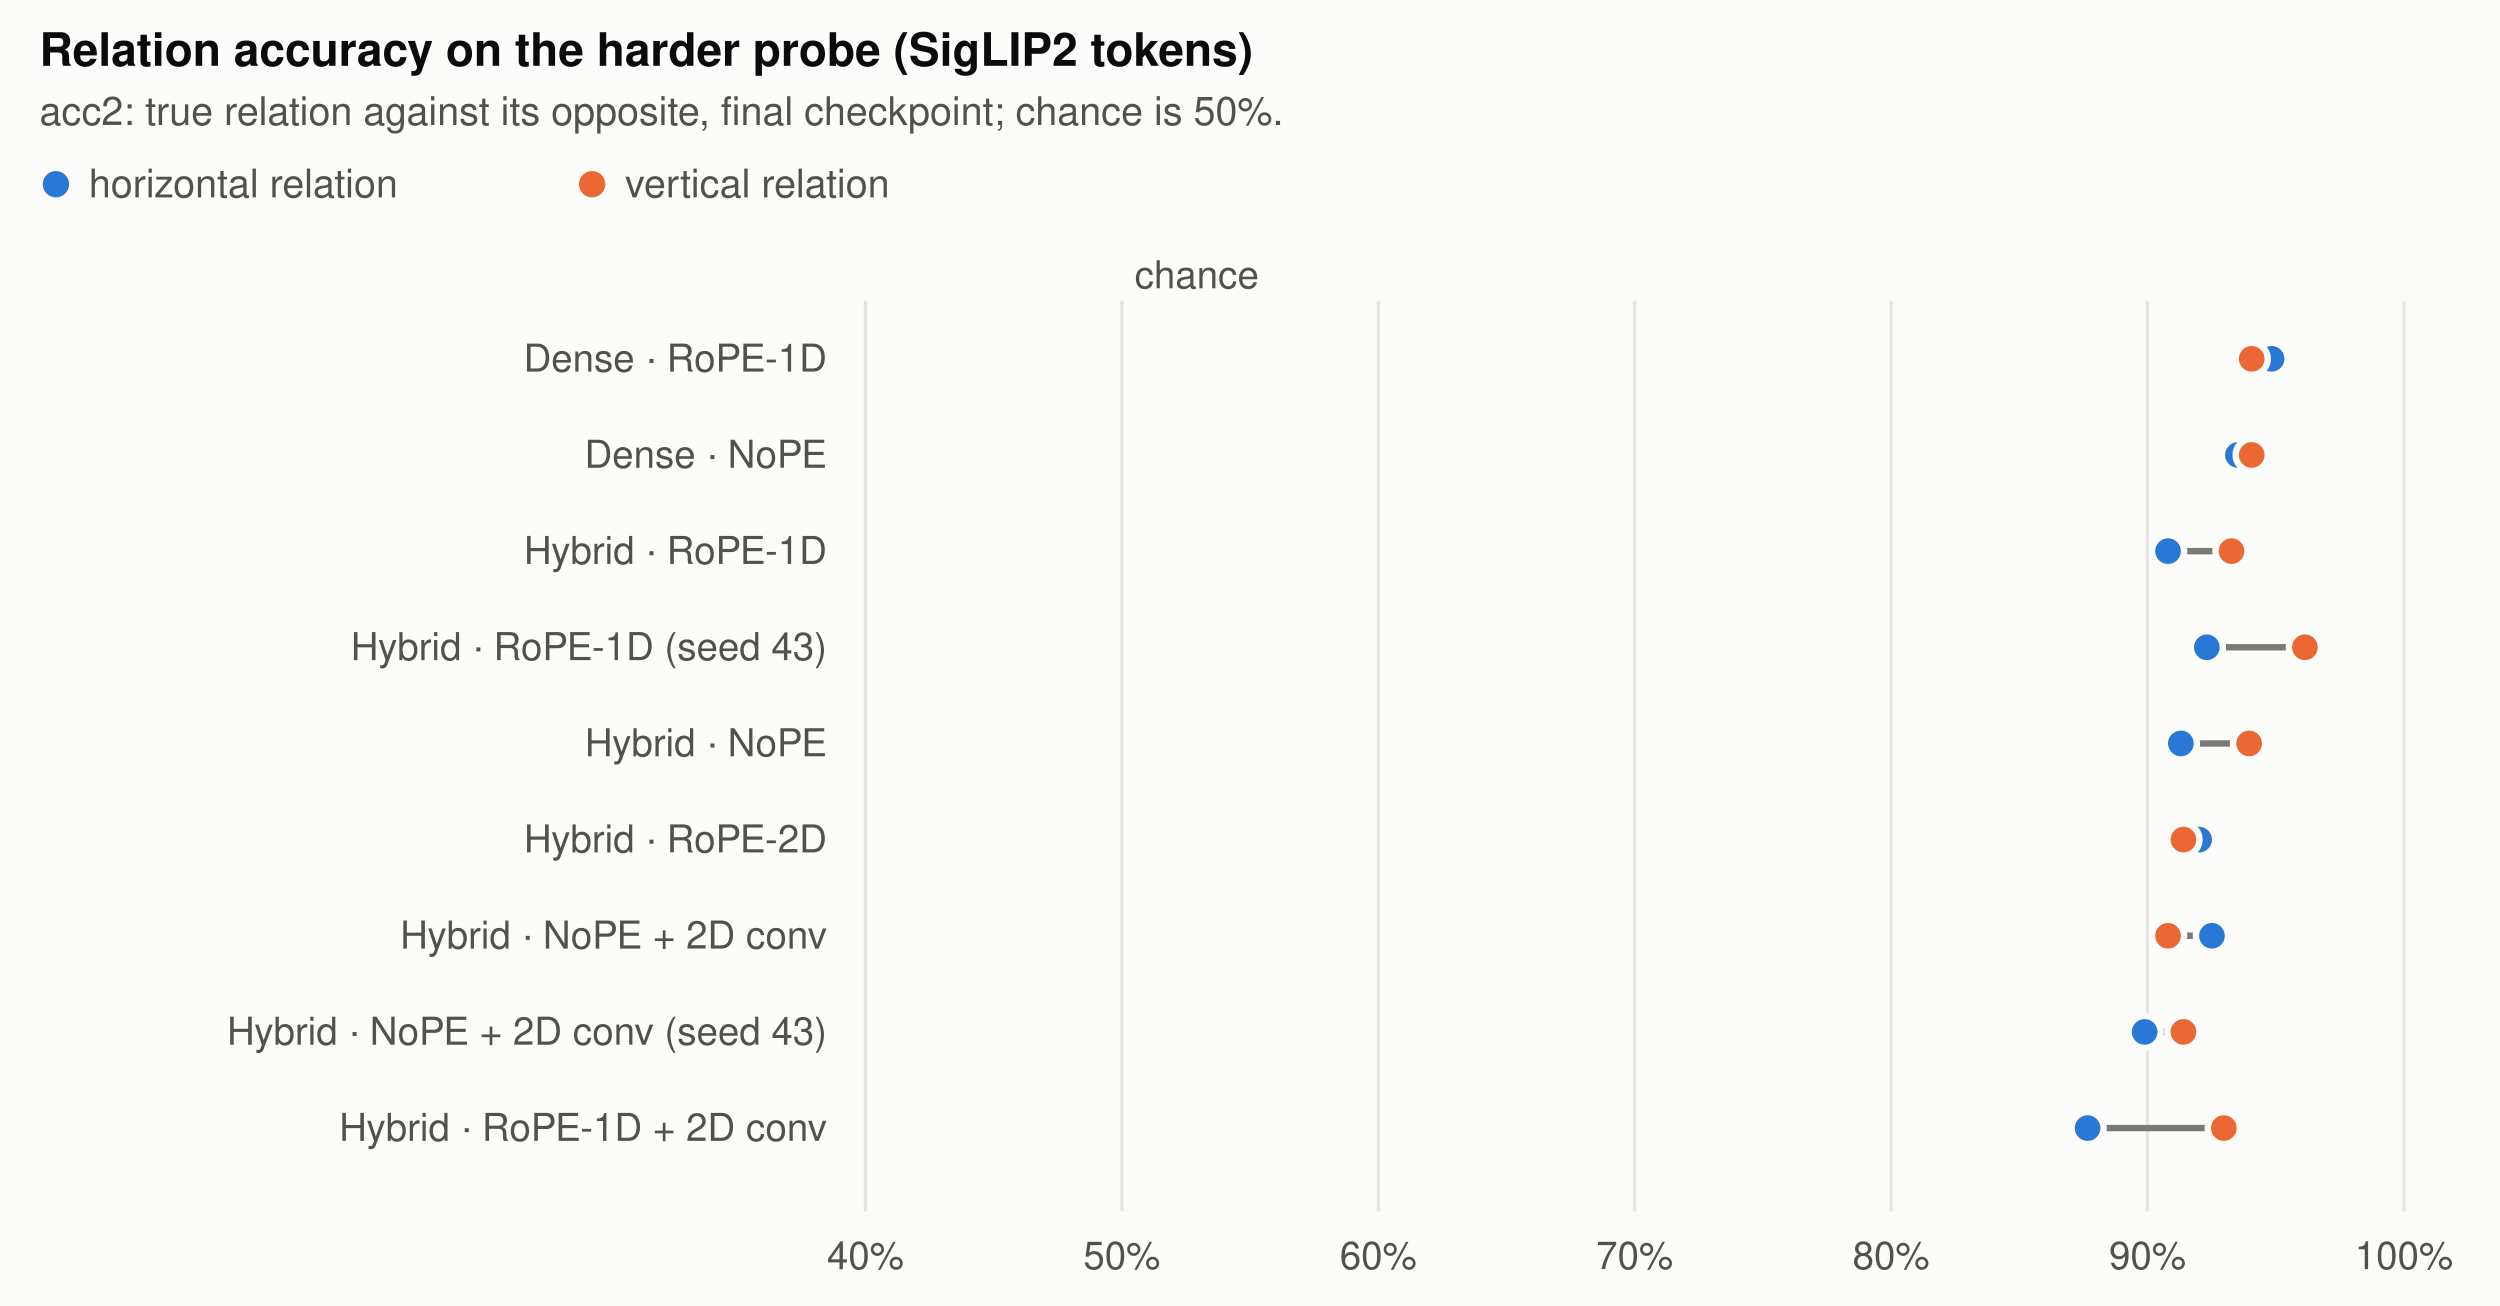
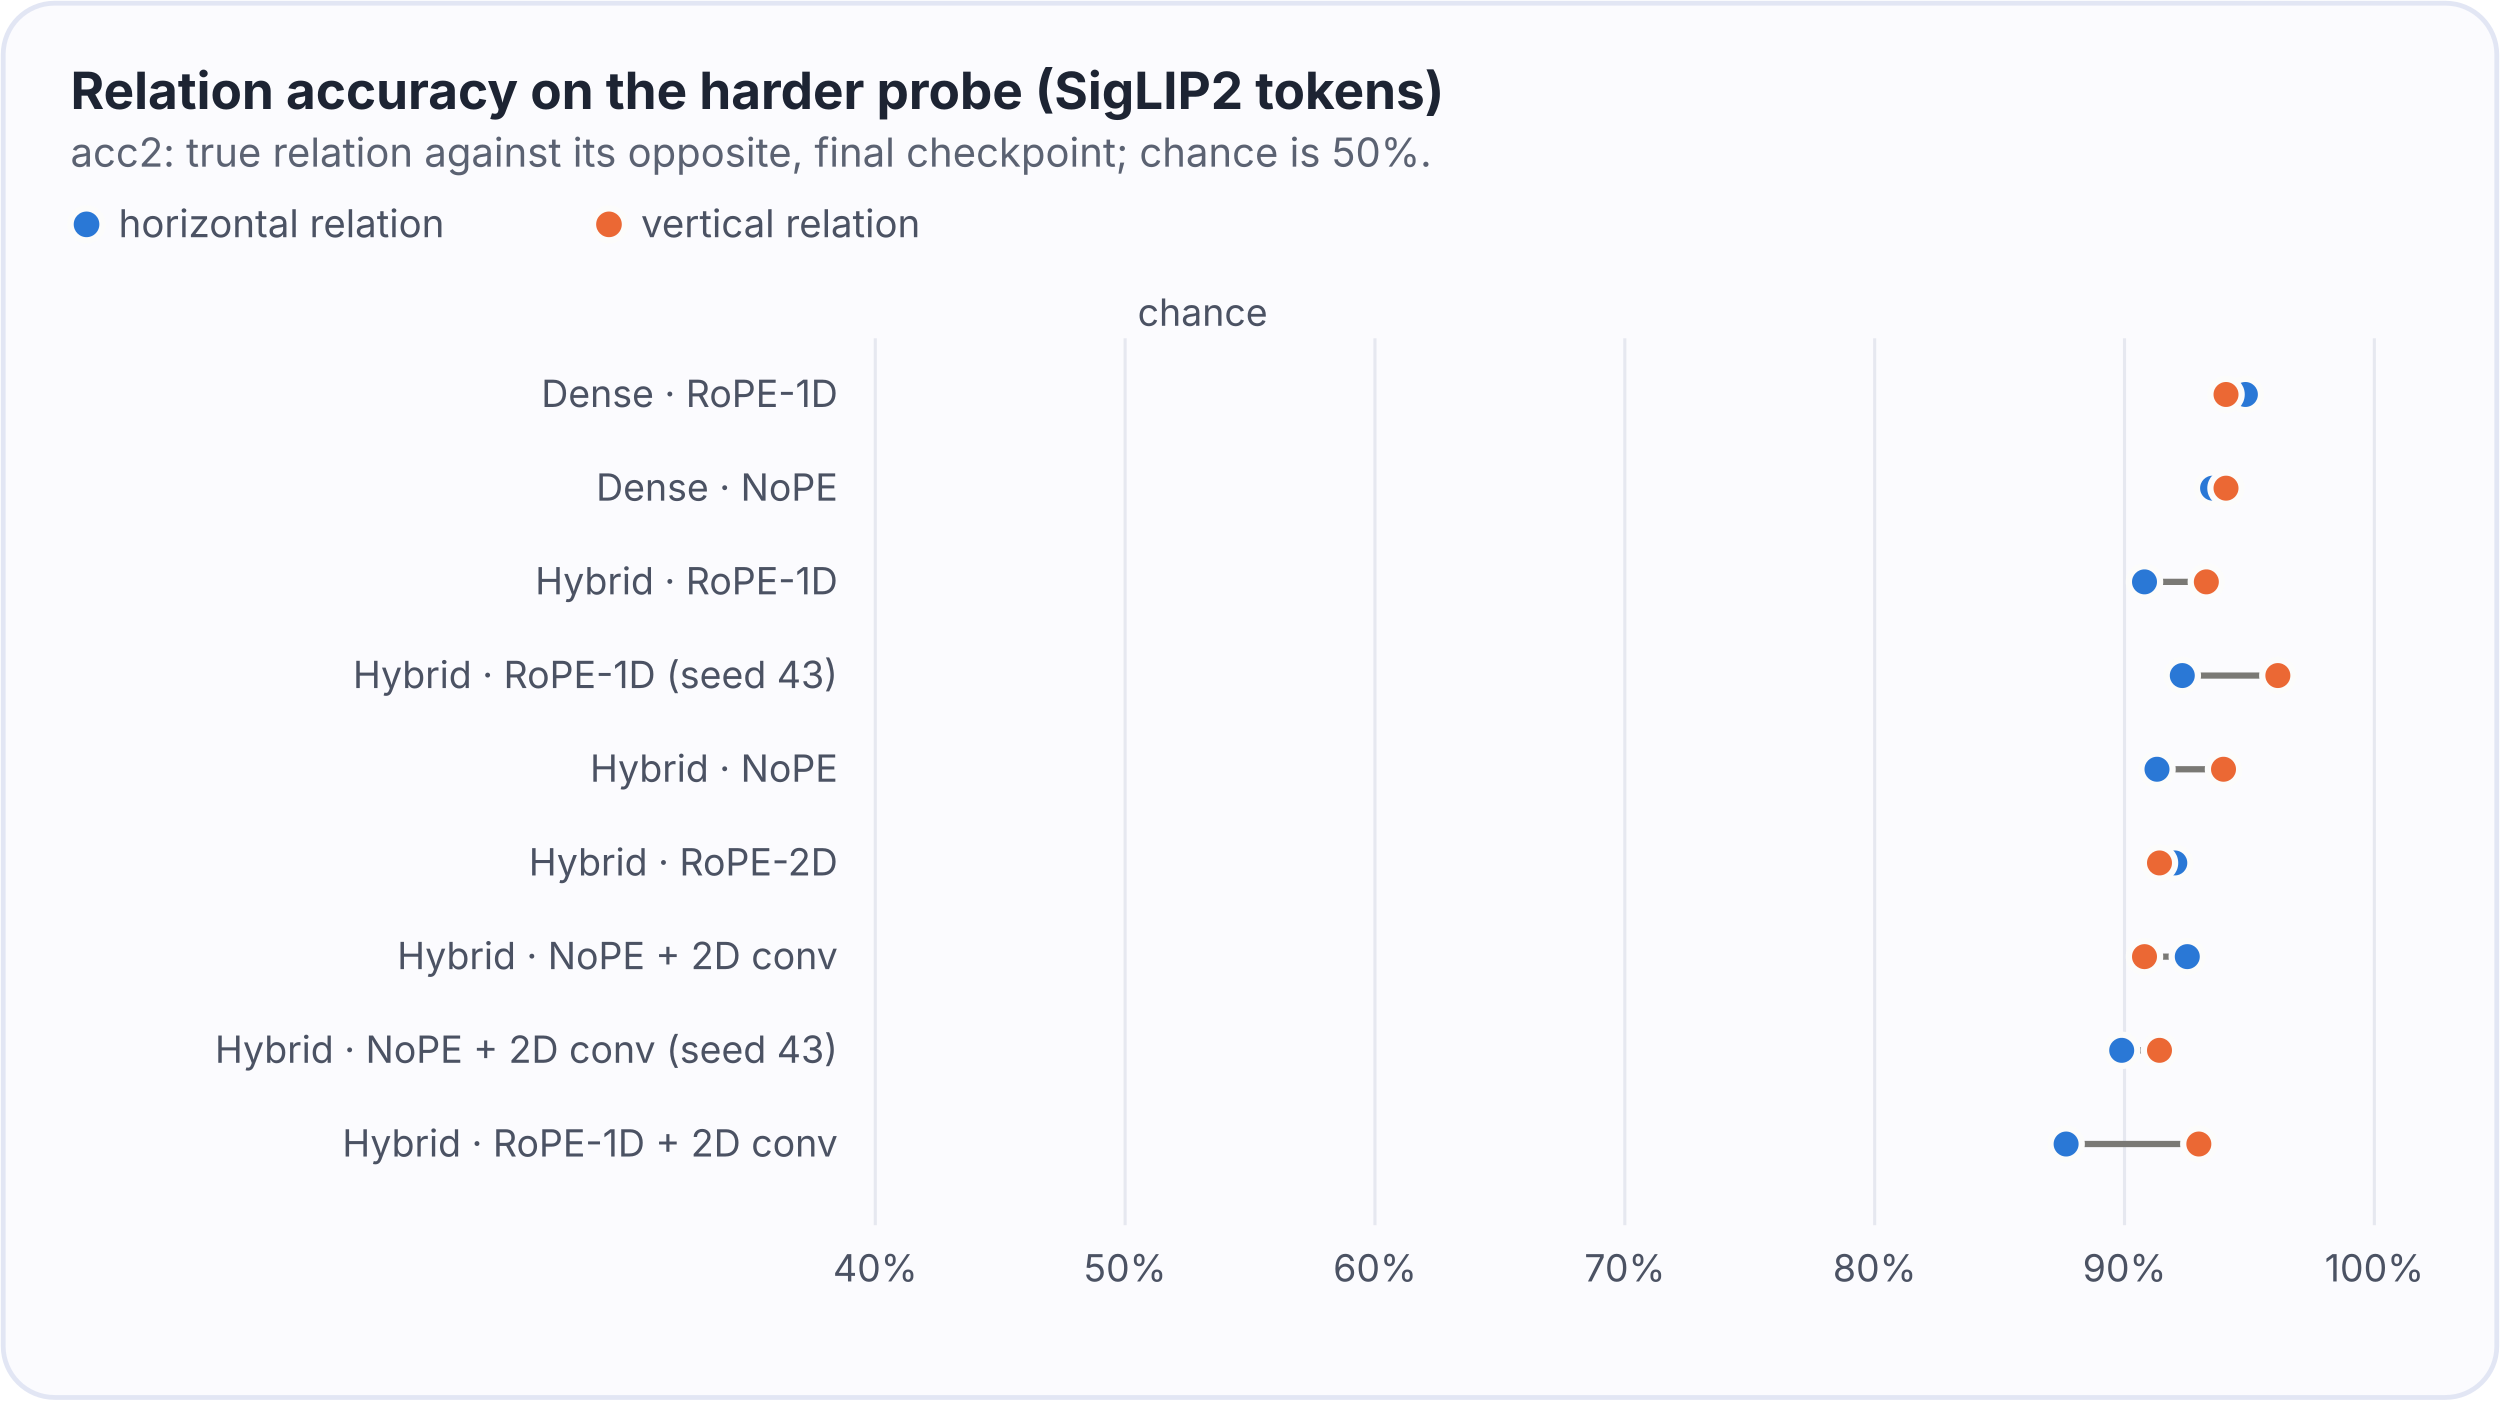
- <svg xmlns="http://www.w3.org/2000/svg" viewBox="0 0 760 397" role="img" aria-label="Relation accuracy on the harder probe (SigLIP2 tokens)">
-   <style>text{font-family:-apple-system,'Segoe UI',Helvetica,Arial,sans-serif}.grid{stroke:#e6e5e1;stroke-width:1}.tick,.row,.end,.key{fill:#52514e;font-size:12px}.title{fill:#0b0b0b;font-size:14px;font-weight:600}.sub{fill:#52514e;font-size:12px}.link{stroke:#7a7975;stroke-width:2;stroke-linecap:round}.dot{stroke:#fcfcfb;stroke-width:2}.s1,.c1{fill:#2a78d6}.s2,.c2{fill:#eb6834}.c3{fill:#1baf7a}.c4{fill:#eda100}.line{fill:none;stroke-width:2;stroke-linejoin:round;stroke-linecap:round}path.c1{stroke:#2a78d6}path.c2{stroke:#eb6834}path.c3{stroke:#1baf7a}path.c4{stroke:#eda100}</style>
-   <rect width="100%" height="100%" fill="#fcfcfb" />
-   <text class="title" x="12" y="20">Relation accuracy on the harder probe (SigLIP2 tokens)</text>
-   <text class="sub" x="12" y="38">acc2: true relation against its opposite, final checkpoint; chance is 50%.</text>
-   <circle class="dot s1" cx="17" cy="56" r="5" />
-   <text class="key" x="27" y="60">horizontal relation</text>
-   <circle class="dot s2" cx="180" cy="56" r="5" />
-   <text class="key" x="190" y="60">vertical relation</text>
-   <g transform="translate(0,74) scale(0.9744)">
-     <line class="grid" x1="270.0" x2="270.0" y1="18" y2="302" />
-     <text class="tick" x="270.0" y="320" text-anchor="middle">40%</text>
-     <line class="grid" x1="350.0" x2="350.0" y1="18" y2="302" />
-     <text class="tick" x="350.0" y="320" text-anchor="middle">50%</text>
-     <line class="grid" x1="430.0" x2="430.0" y1="18" y2="302" />
-     <text class="tick" x="430.0" y="320" text-anchor="middle">60%</text>
-     <line class="grid" x1="510.0" x2="510.0" y1="18" y2="302" />
-     <text class="tick" x="510.0" y="320" text-anchor="middle">70%</text>
-     <line class="grid" x1="590.0" x2="590.0" y1="18" y2="302" />
-     <text class="tick" x="590.0" y="320" text-anchor="middle">80%</text>
-     <line class="grid" x1="670.0" x2="670.0" y1="18" y2="302" />
-     <text class="tick" x="670.0" y="320" text-anchor="middle">90%</text>
-     <line class="grid" x1="750.0" x2="750.0" y1="18" y2="302" />
-     <text class="tick" x="750.0" y="320" text-anchor="middle">100%</text>
-     <text class="tick" x="354.0" y="14">chance</text>
-     <text class="row" x="258" y="40" text-anchor="end">Dense · RoPE-1D</text>
-     <line class="link" x1="702.5" x2="708.7" y1="36" y2="36" />
-     <circle class="dot s1" cx="708.7" cy="36" r="5" />
-     <circle class="dot s2" cx="702.5" cy="36" r="5" />
-     <text class="row" x="258" y="70" text-anchor="end">Dense · NoPE</text>
-     <line class="link" x1="698.2" x2="702.5" y1="66" y2="66" />
-     <circle class="dot s1" cx="698.2" cy="66" r="5" />
-     <circle class="dot s2" cx="702.5" cy="66" r="5" />
-     <text class="row" x="258" y="100" text-anchor="end">Hybrid · RoPE-1D</text>
-     <line class="link" x1="676.4" x2="696.2" y1="96" y2="96" />
-     <circle class="dot s1" cx="676.4" cy="96" r="5" />
-     <circle class="dot s2" cx="696.2" cy="96" r="5" />
-     <text class="row" x="258" y="130" text-anchor="end">Hybrid · RoPE-1D (seed 43)</text>
-     <line class="link" x1="688.5" x2="719.1" y1="126" y2="126" />
-     <circle class="dot s1" cx="688.5" cy="126" r="5" />
-     <circle class="dot s2" cx="719.1" cy="126" r="5" />
-     <text class="row" x="258" y="160" text-anchor="end">Hybrid · NoPE</text>
-     <line class="link" x1="680.4" x2="701.7" y1="156" y2="156" />
-     <circle class="dot s1" cx="680.4" cy="156" r="5" />
-     <circle class="dot s2" cx="701.7" cy="156" r="5" />
-     <text class="row" x="258" y="190" text-anchor="end">Hybrid · RoPE-2D</text>
-     <line class="link" x1="681.2" x2="686.1" y1="186" y2="186" />
-     <circle class="dot s1" cx="686.1" cy="186" r="5" />
-     <circle class="dot s2" cx="681.2" cy="186" r="5" />
-     <text class="row" x="258" y="220" text-anchor="end">Hybrid · NoPE + 2D conv</text>
-     <line class="link" x1="676.4" x2="690.1" y1="216" y2="216" />
-     <circle class="dot s1" cx="690.1" cy="216" r="5" />
-     <circle class="dot s2" cx="676.4" cy="216" r="5" />
-     <text class="row" x="258" y="250" text-anchor="end">Hybrid · NoPE + 2D conv (seed 43)</text>
-     <line class="link" x1="669.1" x2="681.2" y1="246" y2="246" />
-     <circle class="dot s1" cx="669.1" cy="246" r="5" />
-     <circle class="dot s2" cx="681.2" cy="246" r="5" />
-     <text class="row" x="258" y="280" text-anchor="end">Hybrid · RoPE-1D + 2D conv</text>
-     <line class="link" x1="651.3" x2="693.8" y1="276" y2="276" />
-     <circle class="dot s1" cx="651.3" cy="276" r="5" />
-     <circle class="dot s2" cx="693.8" cy="276" r="5" />
+ <svg xmlns="http://www.w3.org/2000/svg" viewBox="0 0 780 437" role="img" aria-label="Relation accuracy on the harder probe (SigLIP2 tokens)">
+   <style>text{font-family:Inter,-apple-system,'Segoe UI',Helvetica,Arial,sans-serif}.grid{stroke:#e6e8f0;stroke-width:1}.tick,.row,.end,.key{fill:#4b5263;font-size:12px}.title{fill:#1d2433;font-size:16px;font-weight:700}.sub{fill:#5b6272;font-size:12.5px}.link{stroke:#7a7975;stroke-width:2;stroke-linecap:round}.dot{stroke:#fcfcfb;stroke-width:2}.s1,.c1{fill:#2a78d6}.s2,.c2{fill:#eb6834}.c3{fill:#1baf7a}.c4{fill:#eda100}.line{fill:none;stroke-width:2;stroke-linejoin:round;stroke-linecap:round}path.c1{stroke:#2a78d6}path.c2{stroke:#eb6834}path.c3{stroke:#1baf7a}path.c4{stroke:#eda100}</style>
+   <rect x="1" y="1" width="778" height="435" rx="16" fill="#fbfbfe" stroke="#e2e6f4" stroke-width="1.5" />
+   <g transform="translate(10,10)">
+     <text class="title" x="12" y="24">Relation accuracy on the harder probe (SigLIP2 tokens)</text>
+     <text class="sub" x="12" y="42">acc2: true relation against its opposite, final checkpoint; chance is 50%.</text>
+     <circle class="dot s1" cx="17" cy="60" r="5" />
+     <text class="key" x="27" y="64">horizontal relation</text>
+     <circle class="dot s2" cx="180" cy="60" r="5" />
+     <text class="key" x="190" y="64">vertical relation</text>
+     <g transform="translate(0.0,78) scale(0.9744)">
+       <line class="grid" x1="270.0" x2="270.0" y1="18" y2="302" />
+       <text class="tick" x="270.0" y="320" text-anchor="middle">40%</text>
+       <line class="grid" x1="350.0" x2="350.0" y1="18" y2="302" />
+       <text class="tick" x="350.0" y="320" text-anchor="middle">50%</text>
+       <line class="grid" x1="430.0" x2="430.0" y1="18" y2="302" />
+       <text class="tick" x="430.0" y="320" text-anchor="middle">60%</text>
+       <line class="grid" x1="510.0" x2="510.0" y1="18" y2="302" />
+       <text class="tick" x="510.0" y="320" text-anchor="middle">70%</text>
+       <line class="grid" x1="590.0" x2="590.0" y1="18" y2="302" />
+       <text class="tick" x="590.0" y="320" text-anchor="middle">80%</text>
+       <line class="grid" x1="670.0" x2="670.0" y1="18" y2="302" />
+       <text class="tick" x="670.0" y="320" text-anchor="middle">90%</text>
+       <line class="grid" x1="750.0" x2="750.0" y1="18" y2="302" />
+       <text class="tick" x="750.0" y="320" text-anchor="middle">100%</text>
+       <text class="tick" x="354.0" y="14">chance</text>
+       <text class="row" x="258" y="40" text-anchor="end">Dense · RoPE-1D</text>
+       <line class="link" x1="702.5" x2="708.7" y1="36" y2="36" />
+       <circle class="dot s1" cx="708.7" cy="36" r="5" />
+       <circle class="dot s2" cx="702.5" cy="36" r="5" />
+       <text class="row" x="258" y="70" text-anchor="end">Dense · NoPE</text>
+       <line class="link" x1="698.2" x2="702.5" y1="66" y2="66" />
+       <circle class="dot s1" cx="698.2" cy="66" r="5" />
+       <circle class="dot s2" cx="702.5" cy="66" r="5" />
+       <text class="row" x="258" y="100" text-anchor="end">Hybrid · RoPE-1D</text>
+       <line class="link" x1="676.4" x2="696.2" y1="96" y2="96" />
+       <circle class="dot s1" cx="676.4" cy="96" r="5" />
+       <circle class="dot s2" cx="696.2" cy="96" r="5" />
+       <text class="row" x="258" y="130" text-anchor="end">Hybrid · RoPE-1D (seed 43)</text>
+       <line class="link" x1="688.5" x2="719.1" y1="126" y2="126" />
+       <circle class="dot s1" cx="688.5" cy="126" r="5" />
+       <circle class="dot s2" cx="719.1" cy="126" r="5" />
+       <text class="row" x="258" y="160" text-anchor="end">Hybrid · NoPE</text>
+       <line class="link" x1="680.4" x2="701.7" y1="156" y2="156" />
+       <circle class="dot s1" cx="680.4" cy="156" r="5" />
+       <circle class="dot s2" cx="701.7" cy="156" r="5" />
+       <text class="row" x="258" y="190" text-anchor="end">Hybrid · RoPE-2D</text>
+       <line class="link" x1="681.2" x2="686.1" y1="186" y2="186" />
+       <circle class="dot s1" cx="686.1" cy="186" r="5" />
+       <circle class="dot s2" cx="681.2" cy="186" r="5" />
+       <text class="row" x="258" y="220" text-anchor="end">Hybrid · NoPE + 2D conv</text>
+       <line class="link" x1="676.4" x2="690.1" y1="216" y2="216" />
+       <circle class="dot s1" cx="690.1" cy="216" r="5" />
+       <circle class="dot s2" cx="676.4" cy="216" r="5" />
+       <text class="row" x="258" y="250" text-anchor="end">Hybrid · NoPE + 2D conv (seed 43)</text>
+       <line class="link" x1="669.1" x2="681.2" y1="246" y2="246" />
+       <circle class="dot s1" cx="669.1" cy="246" r="5" />
+       <circle class="dot s2" cx="681.2" cy="246" r="5" />
+       <text class="row" x="258" y="280" text-anchor="end">Hybrid · RoPE-1D + 2D conv</text>
+       <line class="link" x1="651.3" x2="693.8" y1="276" y2="276" />
+       <circle class="dot s1" cx="651.3" cy="276" r="5" />
+       <circle class="dot s2" cx="693.8" cy="276" r="5" />
+     </g>
  </g>
</svg>
